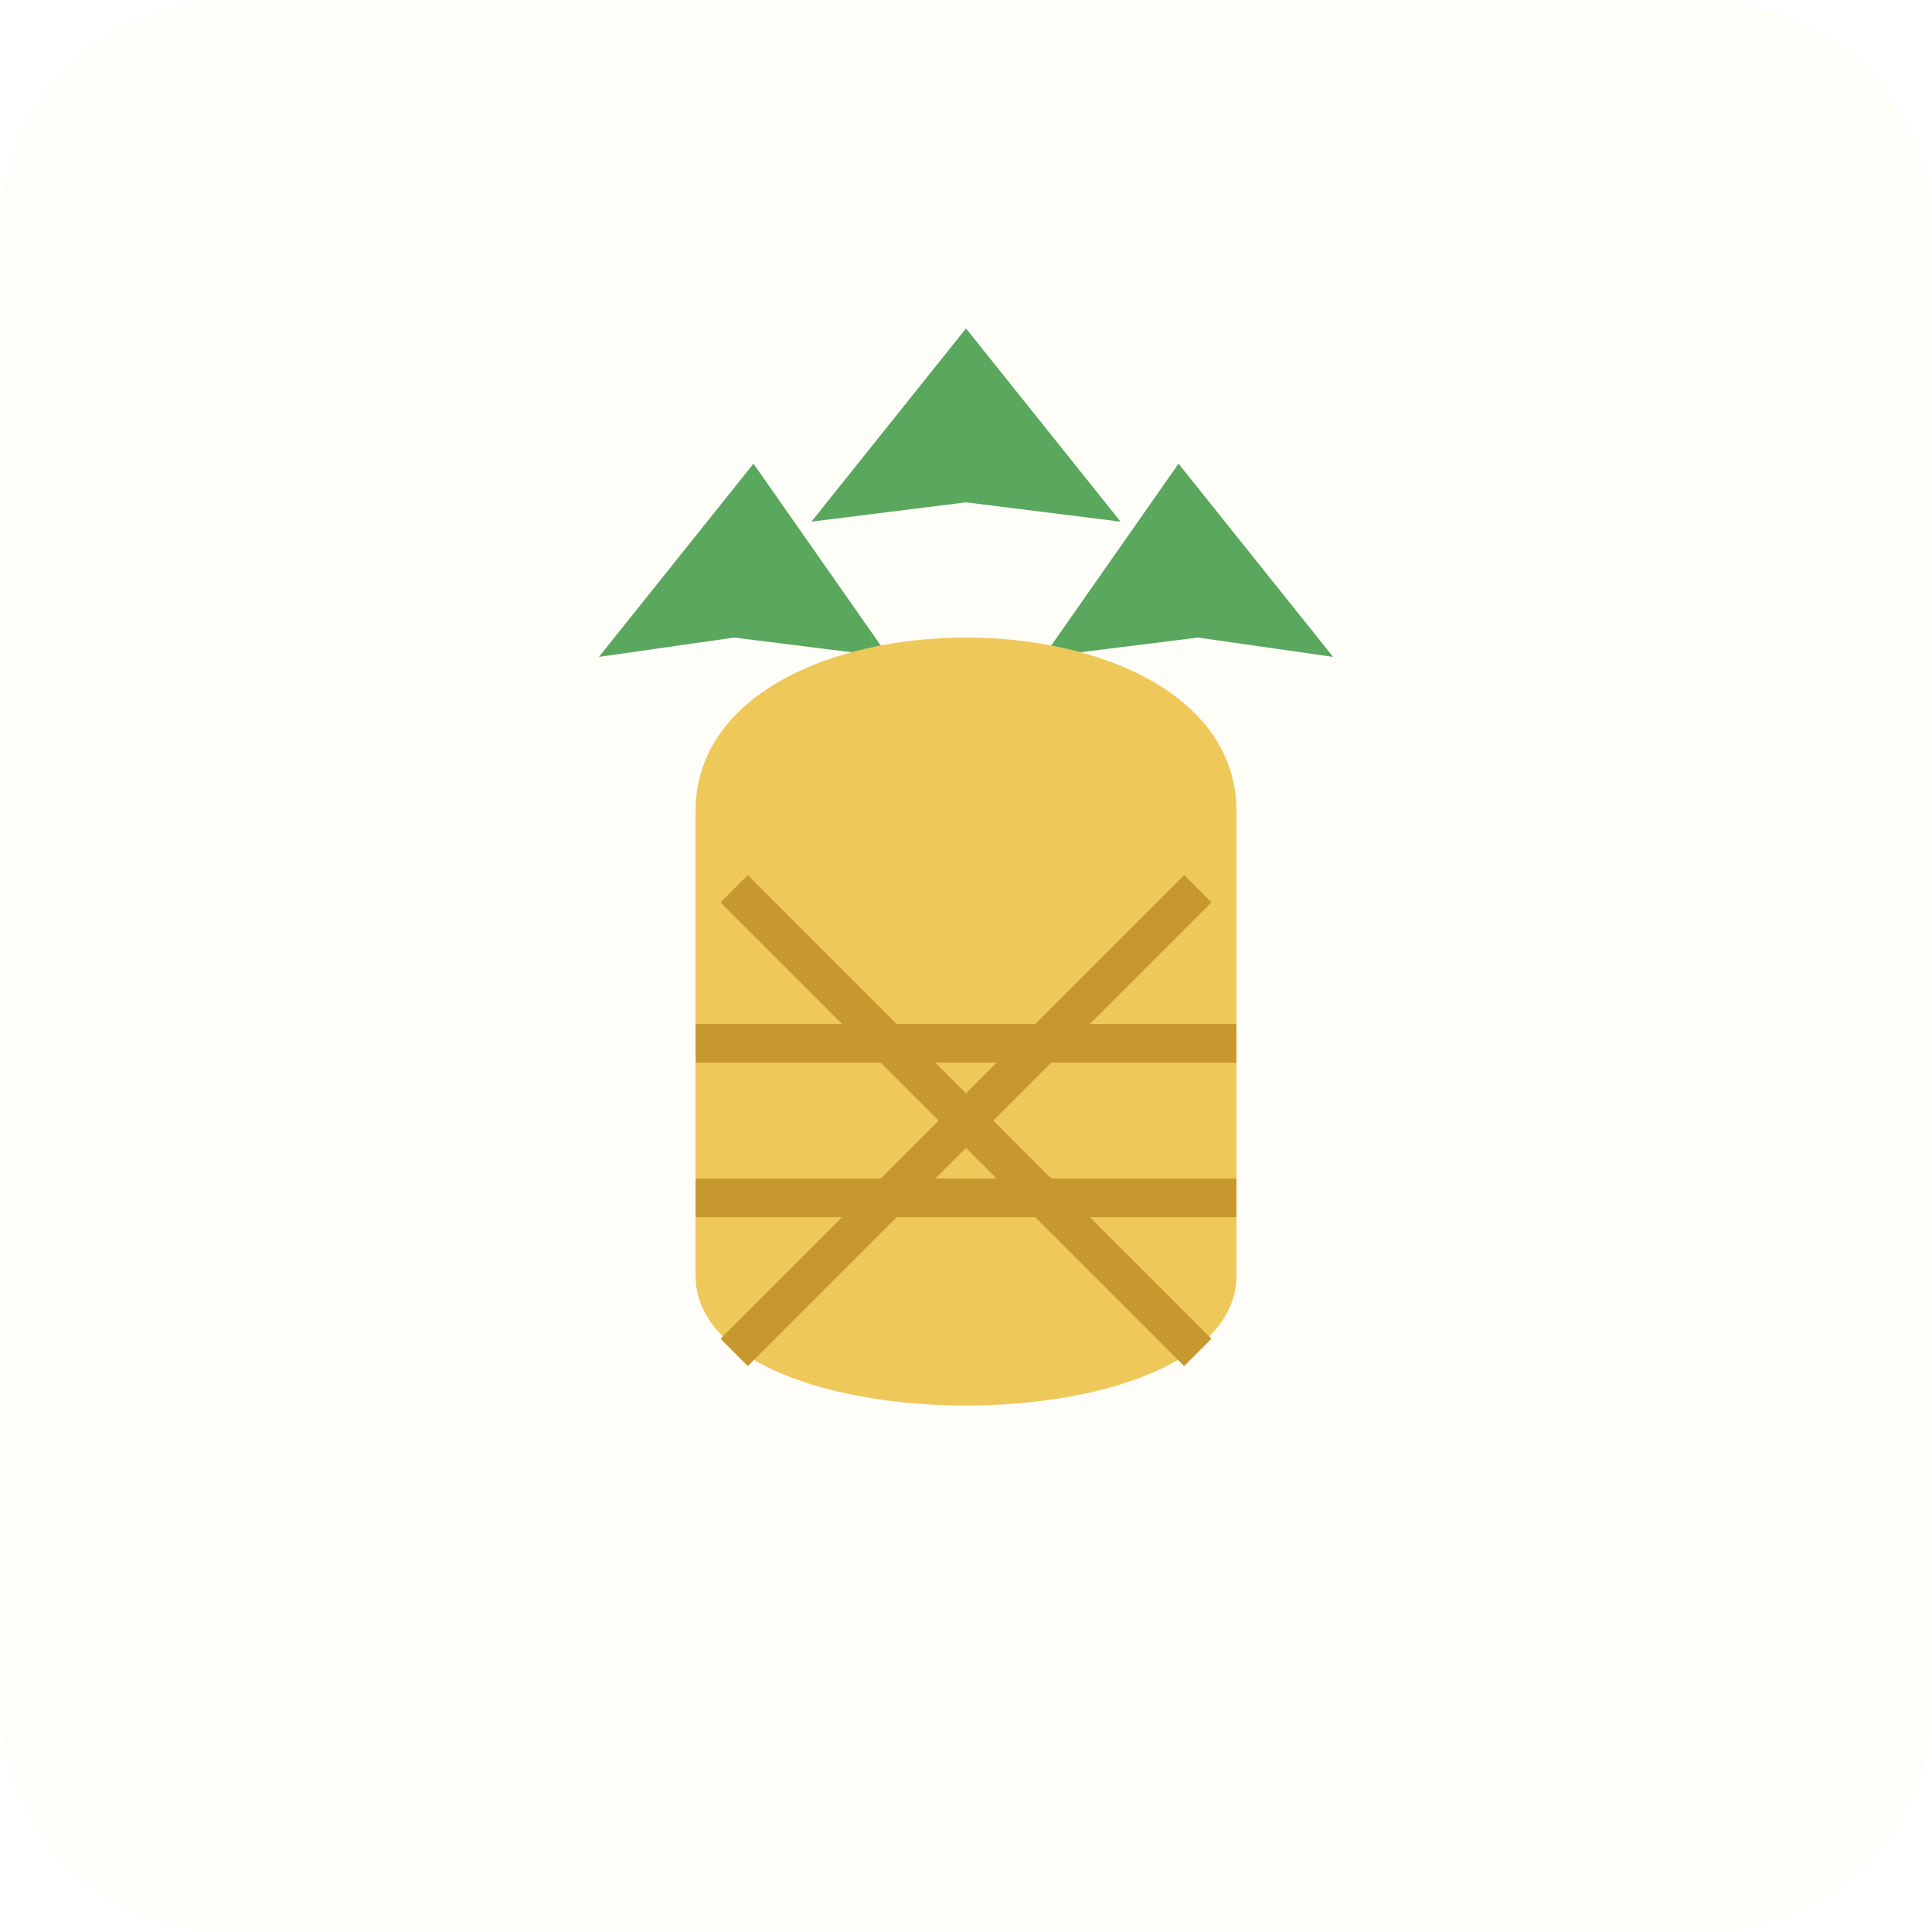
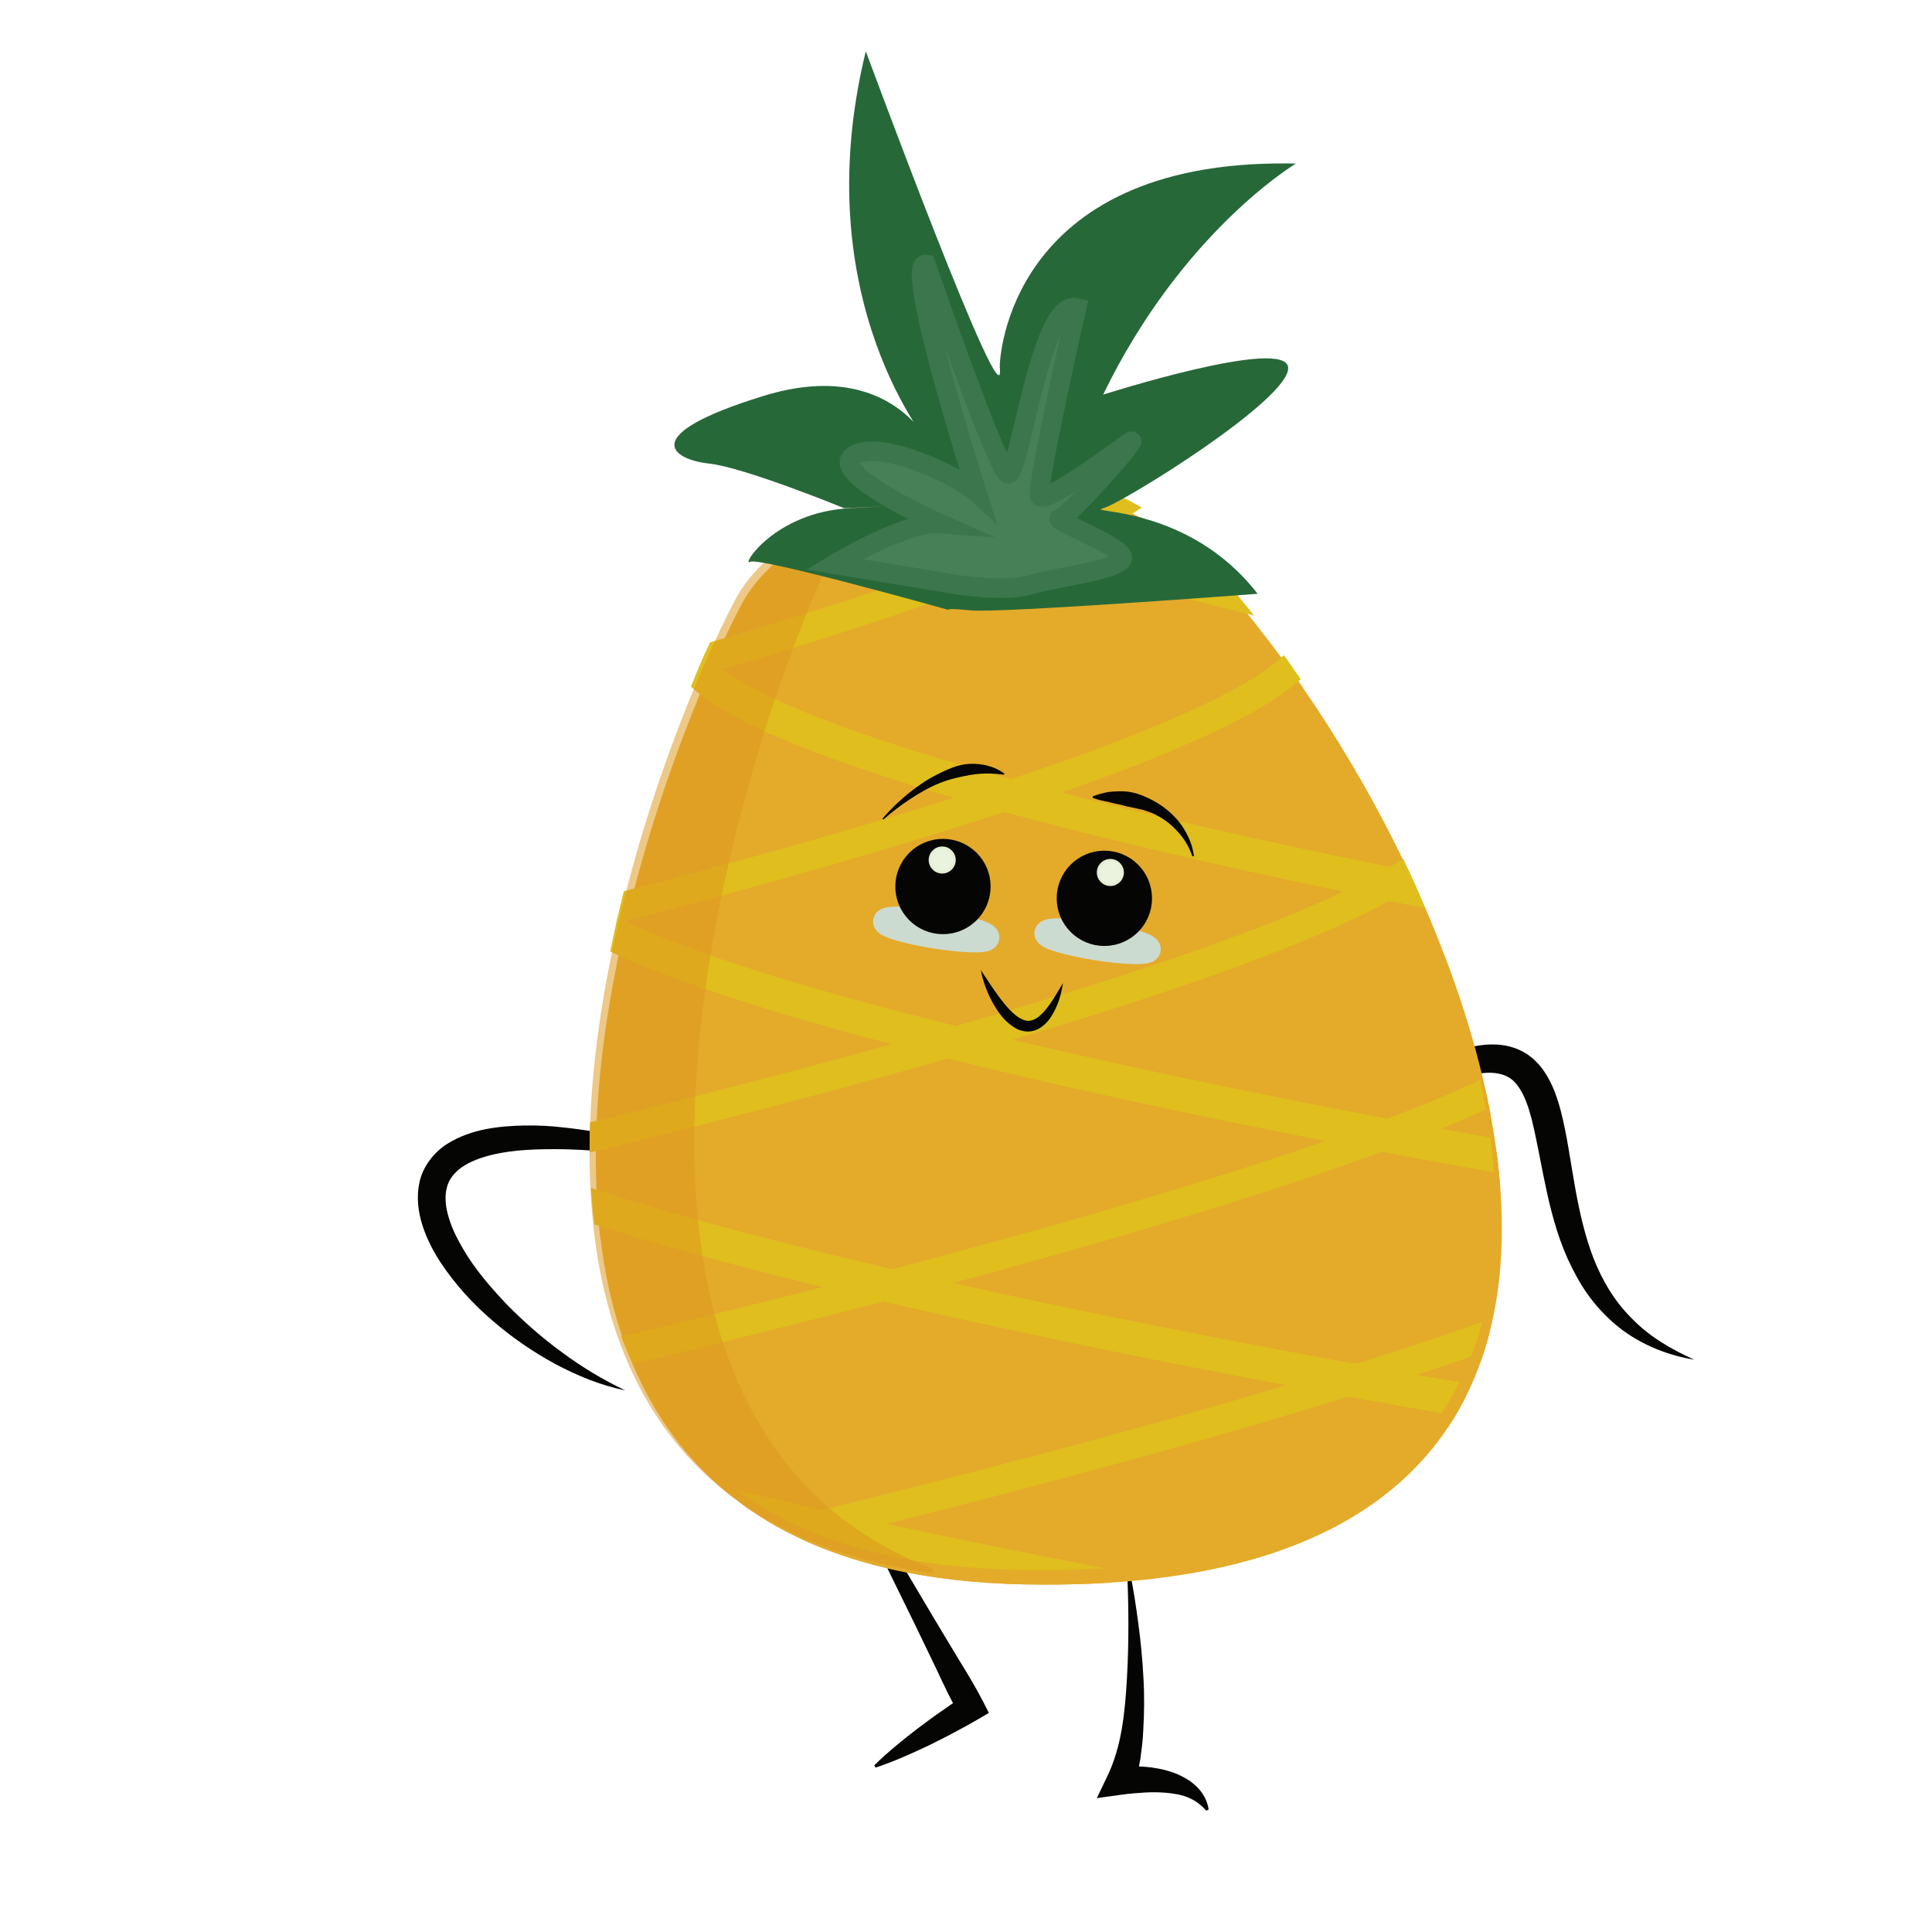
- <svg xmlns="http://www.w3.org/2000/svg" viewBox="0 0 200 200" role="img" aria-label="Pineapple">
-   <rect width="200" height="200" rx="24" fill="#fffdf8" />
-   <path d="M100 34 L116 54 L100 52 L84 54 Z" fill="#5aa75e" />
-   <path d="M78 48 L92 68 L76 66 L62 68 Z" fill="#5aa75e" />
-   <path d="M122 48 L138 68 L124 66 L108 68 Z" fill="#5aa75e" />
-   <path d="M72 84 C72 60, 128 60, 128 84 L128 132 C128 150, 72 150, 72 132 Z" fill="#efc85a" />
-   <g stroke="#c7982d" stroke-width="4">
-     <line x1="76" y1="92" x2="124" y2="140" />
-     <line x1="124" y1="92" x2="76" y2="140" />
-     <line x1="72" y1="108" x2="128" y2="108" />
-     <line x1="72" y1="124" x2="128" y2="124" />
+ <svg xmlns="http://www.w3.org/2000/svg" xmlns:xlink="http://www.w3.org/1999/xlink" enable-background="new 0 0 283.46 283.46" version="1.1" viewBox="0 0 283.46 283.46">
+   <style type="text/css">.st0{fill:#050504;} .st1{clip-path:url(#c);} .st2{fill:#E4AA2A;} .st3{clip-path:url(#b);} .st4{fill:none;stroke:#DFBE1E;stroke-width:4.281;stroke-miterlimit:10;} .st5{fill:none;stroke:#DFBE1E;stroke-width:4.932;stroke-miterlimit:10;} .st6{opacity:0.53;} .st7{fill:#DD981C;} .st8{fill:#276839;} .st9{fill:#477F57;stroke:#3B764C;stroke-width:2.85;stroke-miterlimit:10;} .st10{fill:#276839;stroke:#CCDBD0;stroke-width:3.686;stroke-miterlimit:10;} .st11{fill:#050504;stroke:#040504;stroke-width:1.242;stroke-miterlimit:10;} .st12{fill:#EBF2DE;stroke:#E4EDD2;stroke-width:0.353;stroke-miterlimit:10;} .st13{fill:#040504;}</style>
+   <path class="st0" d="m91.73 203.99c-3.61-0.72-7.07-2.17-10.35-3.91-3.26-1.79-6.36-3.91-9.19-6.38-2.85-2.45-5.42-5.26-7.56-8.49-1.06-1.62-1.98-3.39-2.62-5.34-0.63-1.94-0.97-4.17-0.45-6.46 0.5-2.32 2.14-4.34 3.97-5.53 1.86-1.19 3.84-1.83 5.77-2.22 1.95-0.37 3.87-0.5 5.77-0.53s3.78 0.07 5.63 0.29c7.42 0.78 14.55 2.71 21.44 5.24-7.28-0.88-14.5-1.89-21.64-2.05-3.55-0.03-7.12 0.04-10.38 0.84-1.61 0.4-3.14 0.96-4.33 1.78-1.18 0.83-1.98 1.86-2.26 3.13-0.31 1.27-0.15 2.79 0.32 4.31 0.45 1.53 1.2 3.04 2.06 4.51 1.71 2.97 4.03 5.65 6.46 8.22 2.48 2.52 5.17 4.89 8.07 7 2.88 2.14 5.97 4.01 9.29 5.59z" />
+   <path class="st0" d="m248.58 199.49c-3.71-0.61-7.39-2.02-10.56-4.36-1.57-1.18-2.99-2.58-4.24-4.12s-2.27-3.26-3.15-5.02c-3.57-7.09-4.22-15.03-5.93-21.88-0.44-1.69-1-3.3-1.8-4.49-0.79-1.22-1.73-1.86-3.09-2.11-1.34-0.28-3.02-0.03-4.67 0.36-1.66 0.42-3.35 1.02-5.03 1.69-3.34 1.41-6.66 3.07-9.93 4.84-3.3 1.73-6.54 3.6-9.88 5.36 2.76-2.57 5.69-4.93 8.71-7.21 3.05-2.23 6.2-4.36 9.63-6.14 1.72-0.89 3.5-1.72 5.43-2.32 1.93-0.59 4.03-1.07 6.4-0.75 1.17 0.16 2.39 0.57 3.46 1.25s1.93 1.6 2.59 2.54c1.31 1.92 1.95 3.92 2.47 5.83 0.98 3.84 1.43 7.55 2.09 11.16 0.64 3.61 1.43 7.13 2.7 10.45 1.29 3.29 3.11 6.38 5.66 8.89 2.5 2.6 5.71 4.49 9.14 6.03z" />
+   <path class="st0" d="m140.09 225.86c-3.86-0.01-7.71-0.1-11.56-0.16l0.78-1.21c2.54 4.15 4.99 8.36 7.48 12.54l3.76 6.26c1.28 2.07 2.55 4.15 3.66 6.31l0.88 1.72-1.6 0.93c-1.19 0.7-2.4 1.36-3.62 2-1.21 0.66-2.46 1.26-3.69 1.88-2.51 1.18-5.03 2.32-7.71 3.21l-0.2-0.33c2.01-1.98 4.18-3.72 6.37-5.41 1.11-0.82 2.21-1.66 3.35-2.44 1.12-0.8 2.26-1.57 3.42-2.32l-0.71 2.65c-1.2-2.11-2.25-4.31-3.27-6.52l-3.17-6.58c-2.13-4.38-4.31-8.73-6.39-13.13l-0.66-1.38 1.43 0.17c3.83 0.46 7.66 0.9 11.48 1.41l-0.03 0.4z" />
+   <path class="st0" d="m165.78 230.65c0.53 2.54 0.91 5.1 1.25 7.68 0.35 2.57 0.59 5.17 0.73 7.78 0.16 2.61 0.13 5.24-0.03 7.9-0.05 1.33-0.23 2.67-0.41 4.03-0.13 0.68-0.26 1.37-0.41 2.05-0.22 0.69-0.47 1.38-0.72 2.06l-2.14-2.82c1.39-0.2 2.63-0.22 3.95-0.11 1.3 0.11 2.61 0.33 3.88 0.77 0.64 0.18 1.27 0.49 1.87 0.81l0.88 0.53c0.28 0.21 0.54 0.45 0.8 0.67 1.03 0.94 1.74 2.22 1.9 3.5l-0.36 0.15c-0.81-0.93-1.71-1.54-2.68-1.94s-2.04-0.56-3.1-0.67c-1.07-0.09-2.17-0.11-3.27-0.04-1.08 0.07-2.26 0.16-3.25 0.3l-3.75 0.52 1.61-3.35c0.94-1.96 1.65-4.39 2.06-6.83 0.42-2.46 0.62-4.99 0.76-7.54 0.28-5.09 0.26-10.25 0.03-15.4l0.4-0.05z" />
+   <defs>
+     <path id="a" d="m177.35 83.65c-19-20.03-50.09-13.17-63.51-1.19-2.18 1.95-3.9 4.03-5.01 6.16-3.51 6.67-7.77 16.42-11.57 27.74-3.26 9.74-6.18 20.65-7.98 31.78-6.48 40.16 1.69 83.16 61.08 84.32 112.69 2.2 64.2-109.59 26.99-148.81z" />
+   </defs>
+   <use fill="#E4AA2A" xlink:href="#a" />
+   <clipPath id="c">
+     <use xlink:href="#a" />
+   </clipPath>
+   <g class="st1">
+     <path class="st2" d="m41.42 84.72-0.97-4.17c13.83-3.23 27.72-6.82 40.74-10.54s25.18-7.55 35.55-11.27c20.75-7.43 34.37-14.38 33.5-18.89l4.21-0.8c0.82 4.28-4.13 8.88-12.43 13.47s-19.97 9.16-32.6 13.4c-12.62 4.24-26.2 8.14-38.34 11.38-12.13 3.24-22.82 5.82-29.66 7.42z" />
+     <path class="st2" d="m174.61 66.27c0.9 3.82-3.16 7.94-10.17 12.08-7.04 4.16-17.16 8.4-28.33 12.31-10.96 3.84-22.86 7.37-33.62 10.37-10.52 2.89-19.87 5.23-26.05 6.75-0.35 0.14-1.53-3.19-1.91-3.05 5.42-0.96 10.41-2.04 15.18-3.25 2.61-0.67 5.15-1.37 7.65-2.1 3.33-0.98 6.59-1.98 9.79-3.13 2.81-1.01 5.89-2.27 9.83-3.77 0.29-0.11 0.43-0.91 0.72-1.01 5.94-1.83 11.99-3.74 17.77-5.73 6.68-2.3 12.87-4.62 18.11-6.91 8.56-3.74 14.23-7.3 15.55-10.09 0.85-0.44 3.77-1.3 3.88-1.64 0.02-0.06 0.25-0.15 0.19-0.22l1.41-0.61z" />
+     <path class="st2" d="m194.77 93.49c0.99 3.36-2.19 7.01-7.91 10.7-5.78 3.74-14.35 7.64-24.06 11.23-9.3 3.44-19.49 6.63-28.91 9.36-8.9 2.58-16.93 4.64-22.44 6.09-0.7 0.28-2.09-2.21-2.85-1.92 1.77 0.19 2.68 0.33 3.36 0.24 0.56-0.07 1.06-0.22 1.56-0.4 0.55-0.21 1.13-0.53 1.93-0.97-0.79-0.08-0.61-0.53 1.77-1.55 0.24-0.08 0.15-1.56 0.38-1.64 7.65-2.13 15.84-4.46 23.85-6.95 8.74-2.72 17.14-5.53 24.44-8.34 10.98-4.23 19.04-8.36 22.12-11.65 1.7-0.89 4.68-2.06 4.89-2.73 0.04-0.12 0.22-0.24 0.1-0.38l1.77-1.09z" />
+     <path class="st2" d="m214.94 120.71c1.07 2.89-1.22 6.07-5.64 9.32-4.52 3.32-11.53 6.87-19.79 10.14-7.65 3.04-16.14 5.87-24.2 8.35-7.28 2.24-13.98 4.05-18.83 5.43-1.05 0.43-2.65-1.23-3.79-0.8-1.87 1.35-5.05 2.64-8.45 3.74-1.49 0.48-3.04 0.92-4.53 1.29-2.23 0.55-4.33 0.91-5.93 1.18-4.4 0.75-7.1 1.21-6.3 0.67 0.18-0.06-0.13-2.21 0.05-2.28 9.36-2.42 19.68-5.19 29.93-8.18 10.8-3.15 21.41-6.45 30.76-9.77 13.4-4.75 23.86-9.43 28.69-13.21 2.56-1.33 5.58-2.81 5.9-3.82 0.06-0.18 0.19-0.33 0-0.54l2.13-1.52z" />
+     <path class="st2" d="m235.1 147.93c1.16 2.43-0.25 5.15-3.38 7.94-3.26 2.91-8.72 6.09-15.52 9.06-5.99 2.62-12.79 5.11-19.48 7.34-5.67 1.89-11.03 3.46-15.22 4.76-1.41 0.57-3.2-0.25-4.73 0.32-5.52 2.5-12.78 4.99-20.27 7.23-3.54 1.06-7.14 2.07-10.62 2.98-5 1.32-9.77 2.43-13.8 3.34-7.96 1.8-13.6 2.95-14.36 2.89 0.12-0.04-0.4-2.87-0.29-2.91 11.07-2.72 23.51-5.95 36.01-9.41 12.85-3.6 25.67-7.39 37.09-11.19 15.81-5.27 28.67-10.5 35.26-14.77 3.41-1.78 6.48-3.56 6.92-4.91 0.08-0.23 0.16-0.42-0.09-0.7l2.48-1.97z" />
+     <path class="st2" d="m255.26 175.15c1.24 1.96 0.72 4.23-1.12 6.56-1.99 2.51-5.92 5.29-11.25 7.97-4.34 2.18-9.44 4.32-14.77 6.32-4.06 1.52-8.09 2.87-11.61 4.1-1.76 0.71-3.76 0.73-5.67 1.45-9.17 3.65-20.51 7.33-32.08 10.72-5.59 1.64-11.24 3.21-16.72 4.67-7.78 2.08-15.22 3.95-21.66 5.5-11.54 2.81-20.1 4.7-22.43 5.11 0.06-0.02-0.68-3.52-0.62-3.54 12.78-3.02 27.36-6.68 42.09-10.64 14.91-4.03 29.93-8.35 43.42-12.62 18.22-5.84 33.48-11.56 41.83-16.33 4.26-2.22 7.39-4.32 7.93-6 0.09-0.29 0.13-0.52-0.18-0.87l2.84-2.4z" />
+     <path class="st2" d="m118.21 261.32-0.96-4.17c14.49-3.32 31.2-7.41 48.17-11.86s34.2-9.27 49.74-14.05c31.08-9.56 55.4-18.96 57.33-24.99 0.11-0.35 0.1-0.61-0.27-1.03l3.21-2.84c1.33 1.5 1.73 3.34 1.14 5.18-1.47 4.58-11.13 10.01-25.03 15.63s-32.05 11.43-50.51 16.79c-18.45 5.35-37.21 10.24-52.33 14.02-15.12 3.77-26.6 6.43-30.49 7.32z" />
+     <path class="st2" d="m254.74 106.84c-0.34-0.06-34.16-5.79-67.23-13.78-30.53-7.37-47.51-13.41-56.73-18.42-9.23-5.01-10.71-9-10.27-12.27l4.89 0.66c-0.69 5.12 15.93 12.17 40.68 19.28 12.38 3.56 26.79 7.13 42.08 10.48 15.3 3.35 31.48 6.49 47.4 9.18l-0.82 4.87z" />
+     <path class="st2" d="m98.91 94.75 4.71 1.07c-0.1 0.32-0.08 0.6-0.01 0.9 1.3 5.21 18.72 12.1 43.51 19.04 2.55 0.71 5.19 1.43 7.89 2.14 11.34 2.99 23.88 5.96 36.92 8.77 2.7 0.58 5.42 1.16 8.15 1.72 14.04 2.91 28.42 5.61 42.27 7.94 0.1 0.02 0.02 1.14 0.12 1.16l-0.63 3.76c-0.92-0.15-11.57-1.95-26.61-4.87-13.09-2.53-29.48-5.9-45.69-9.74-20.35-4.85-35.77-9.3-46.86-13.37-5.45-2.01-9.81-3.9-13.23-5.7-5.63-2.96-8.7-5.63-9.96-8.04-0.91-1.72-0.98-3.33-0.58-4.78z" />
+     <path class="st2" d="m77.3 127.14 4.54 1.47c-0.17 0.36-0.14 0.65-0.06 0.94 1.5 5.39 20.2 12.5 46.37 19.65 2.71 0.74 5.51 1.48 8.37 2.22 12.1 3.12 25.42 6.21 39.15 9.13 2.87 0.61 5.75 1.21 8.64 1.8 15.09 3.09 30.4 5.93 44.8 8.35 0.2 0.03 0.26 0.95 0.46 0.99l-0.67 3.98c-1.65-0.27-12.88-2.17-28.47-5.15-14.04-2.68-31.57-6.24-48.89-10.29-20.64-4.85-37.27-9.5-49.44-13.84-5.67-2.04-10.32-4-14-5.87-5.93-3.03-9.31-5.81-10.56-8.35-0.86-1.8-0.84-3.52-0.24-5.03z" />
+     <path class="st2" d="m55.7 159.52 4.37 1.87c-0.23 0.41-0.2 0.69-0.11 0.99 1.7 5.57 21.69 12.9 49.24 20.25 2.87 0.77 5.83 1.53 8.85 2.3 12.85 3.25 26.96 6.46 41.39 9.48 3.03 0.64 6.08 1.26 9.13 1.88 16.14 3.26 32.37 6.25 47.33 8.76 0.31 0.05 0.5 0.76 0.8 0.81l-0.7 4.2c-2.39-0.39-14.19-2.38-30.33-5.44-14.98-2.83-33.66-6.58-52.1-10.83-20.93-4.85-38.76-9.69-52.01-14.32-5.9-2.08-10.83-4.09-14.77-6.04-6.22-3.09-9.92-5.98-11.15-8.66-0.85-1.85-0.75-3.67 0.06-5.25z" />
+     <path class="st2" d="m34.1 191.9 4.2 2.28c-0.3 0.45-0.26 0.73-0.15 1.04 1.91 5.74 23.17 13.3 52.11 20.86 3.03 0.79 6.15 1.58 9.34 2.37 13.61 3.37 28.51 6.71 43.63 9.84 3.2 0.66 6.41 1.32 9.62 1.96 17.19 3.44 34.35 6.58 49.86 9.16 0.41 0.07 0.74 0.58 1.15 0.64l-0.73 4.42c-3.12-0.51-15.49-2.59-32.2-5.73-15.93-2.99-35.75-6.92-55.31-11.37-21.21-4.86-40.26-9.88-54.59-14.79-6.13-2.11-11.34-4.19-15.54-6.21-6.52-3.15-10.53-6.16-11.75-8.98-0.85-1.92-0.67-3.84 0.36-5.49z" />
+     <path class="st2" d="m12.49 224.28 4.02 2.68c-0.36 0.49-0.31 0.77-0.2 1.08 2.13 5.91 24.66 13.69 54.97 21.47 3.19 0.82 6.47 1.64 9.82 2.45 14.37 3.5 30.05 6.95 45.87 10.19 3.37 0.69 6.74 1.37 10.11 2.04 18.25 3.62 36.32 6.9 52.39 9.57 0.51 0.08 0.98 0.39 1.49 0.47l-0.77 4.64c-3.85-0.63-16.8-2.8-34.06-6.02-16.87-3.14-37.84-7.26-58.51-11.92-21.5-4.86-41.75-10.08-57.17-15.27-6.35-2.15-11.86-4.28-16.31-6.38-6.81-3.22-11.14-6.34-12.34-9.29-0.81-1.96-0.54-3.98 0.69-5.71z" />
+     <path class="st2" d="m177.29 313.3c-4.59-0.76-18.11-3.02-35.92-6.3s-39.93-7.6-61.72-12.46-43.25-10.27-59.75-15.74-28.05-11.02-30.02-16.15c-0.79-2.06-0.43-4.18 1.01-5.98l3.85 3.09c-0.43 0.53-0.37 0.81-0.25 1.13 2.58 6.73 31.42 15.81 68.14 24.61 18.36 4.4 38.7 8.73 58.71 12.67s39.69 7.47 56.76 10.28l-0.81 4.85z" />
  </g>
+   <defs>
+     <path id="d" d="m176.44 81.54c-19-20.03-50.09-13.17-63.51-1.19-2.18 1.95-3.9 4.03-5.01 6.16-3.51 6.67-7.77 16.42-11.57 27.74-3.26 9.74-6.18 20.65-7.98 31.78-6.48 40.16 1.69 83.16 61.08 84.32 112.69 2.2 64.2-109.59 26.99-148.81z" />
+   </defs>
+   <clipPath id="b">
+     <use xlink:href="#d" />
+   </clipPath>
+   <g class="st3">
+     <path class="st4" d="m40.02 80.52s114.56-26.74 111.41-43.18" />
+     <path class="st4" d="m52.82 109.96s123.89-28.79 118.86-45.22" />
+     <path class="st4" d="m65.62 139.39s133.23-30.85 126.3-47.27" />
+     <path class="st4" d="m78.42 168.82s142.56-32.91 133.75-49.31" />
+     <path class="st4" d="m91.22 198.26s151.9-34.97 141.2-51.35" />
+     <path class="st4" d="m104.02 227.69s161.24-37.03 148.65-53.4" />
+     <path class="st4" d="m116.81 257.12s170.57-39.09 156.1-55.44" />
+     <path class="st5" d="m254.23 102.3s-134.76-22.75-132.19-41.7" />
+     <path class="st5" d="m241.33 136.71s-145.73-24.46-140.97-43.53" />
+     <path class="st5" d="m228.42 171.12s-156.71-26.18-149.75-45.36" />
+     <path class="st5" d="m215.51 205.53s-167.68-27.9-158.54-47.18" />
+     <path class="st5" d="m202.6 239.94s-178.65-29.61-167.32-49.01" />
+     <path class="st5" d="m189.69 274.35s-189.63-31.33-176.1-50.83" />
+     <path class="st5" d="m176.78 308.75s-200.6-33.05-184.88-52.66" />
+   </g>
+   <g class="st6">
+     <path class="st7" d="m103.49 145.12c1.64-11.78 4.35-23.32 7.4-33.62 3.55-11.97 7.55-22.27 10.85-29.32 1.05-2.25 2.68-4.44 4.74-6.5 1.08-1.07 2.29-2.1 3.6-3.07-6.87 2.07-12.91 5.36-17.16 9.16-2.18 1.95-3.9 4.03-5.01 6.16-3.51 6.67-7.77 16.42-11.57 27.74-3.26 9.74-6.18 20.65-7.98 31.78-5.99 37.14 0.55 76.71 48.53 83.37l-0.02-0.64c-33.59-12.83-38.26-49.99-33.38-85.06z" />
+   </g>
+   <path class="st8" d="m139.4 89.55s-27.98-7.87-29.35-7.12 3.56-7.3 14.67-7.87c11.11-0.56-0.87 0-0.87 0s-14.61-5.99-19.85-6.55-10.86-4.12 8.05-9.93 24.72 7.68 24.72 7.68-18.73-21.54-9.74-58.24c0 0 20.65 55.95 19.66 46.44-0.12-1.19 1.29-30.37 42.32-29.98 0.37 0 0.75 0.01 1.12 0.02 0 0-16.67 9.93-28.28 33.9 0 0 26.97-8.61 27.15-3.93s-24.34 19.85-27.15 20.6 12.55-0.56 22.66 12.55c0 0-37.58 2.86-42.11 2.43s-3 0-3 0z" />
+   <path class="st9" d="m140.53 85.8-18.16-3s10.49-6.37 15.54-5.99c0 0-16.48-7.3-12.73-9.93 3.75-2.62 15.54 3 18.16 5.43 0 0-10.87-34-7.49-33.52 0 0 10.3 29.78 11.99 30.71 1.69 0.94 4.68-25.66 10.11-24.34 0 0-5.81 25.84-5.43 27.53 0.37 1.69 11.42-6.55 13.3-7.87s-8.99 11.05-10.3 11.24 8.52 3.79 9.13 5.64-9.88 2.97-13.44 4.1c-3.57 1.13-10.68 0-10.68 0z" />
+   <ellipse class="st10" transform="matrix(.157 -.9876 .9876 .157 -18.877 250.61)" cx="137.35" cy="136.36" rx=".97" ry="7.52" />
+   <ellipse class="st10" transform="matrix(.157 -.9876 .9876 .157 -.624 275.45)" cx="161.03" cy="138.09" rx=".97" ry="7.52" />
+   <circle class="st11" cx="138.35" cy="130.07" r="6.37" />
+   <circle class="st12" cx="138.24" cy="126.18" r="1.81" />
+   <circle class="st11" cx="162.03" cy="131.8" r="6.37" />
+   <circle class="st12" cx="162.91" cy="128.01" r="1.81" />
+   <path class="st13" d="m129.47 120.13c1.08-1.3 2.31-2.46 3.61-3.56 1.32-1.07 2.72-2.07 4.26-2.86 1.53-0.77 3.16-1.58 4.99-1.64 1.79-0.07 3.64 0.38 5.04 1.44l-0.07 0.15c-1.72-0.22-3.26-0.23-4.8 0.02-1.53 0.26-3.09 0.6-4.6 1.2s-2.95 1.42-4.33 2.34c-1.39 0.9-2.72 1.92-3.97 3.03l-0.13-0.12z" />
+   <path class="st13" d="m174.95 125.64c-0.5-1.45-1.32-2.78-2.36-3.84-1.01-1.09-2.24-1.93-3.57-2.52l-1.03-0.37c-0.34-0.13-0.71-0.17-1.06-0.25-0.69-0.2-1.42-0.27-2.12-0.49-0.71-0.19-1.45-0.29-2.19-0.52-0.75-0.13-1.51-0.3-2.3-0.59l-0.01-0.21c0.76-0.31 1.56-0.51 2.37-0.66 0.81-0.07 1.63-0.13 2.46-0.07 1.66 0.13 3.23 0.85 4.66 1.69 1.42 0.87 2.67 2 3.61 3.34 0.91 1.35 1.57 2.86 1.76 4.45l-0.22 0.04z" />
+   <path class="st13" d="m143.9 142.33c0.93 1.4 1.82 2.78 2.78 4.07 0.49 0.63 0.97 1.27 1.52 1.81 0.53 0.55 1.1 1.04 1.71 1.31 0.59 0.3 1.16 0.34 1.73 0.09 0.58-0.23 1.14-0.73 1.64-1.31 1.01-1.17 1.8-2.63 2.68-4.06-0.26 1.66-0.72 3.31-1.67 4.81-0.46 0.76-1.11 1.47-2.02 1.95-0.46 0.24-1.01 0.34-1.54 0.35-0.53-0.04-1.06-0.15-1.5-0.37-1.77-0.93-2.77-2.43-3.6-3.9-0.82-1.51-1.41-3.1-1.73-4.75z" />
</svg>
